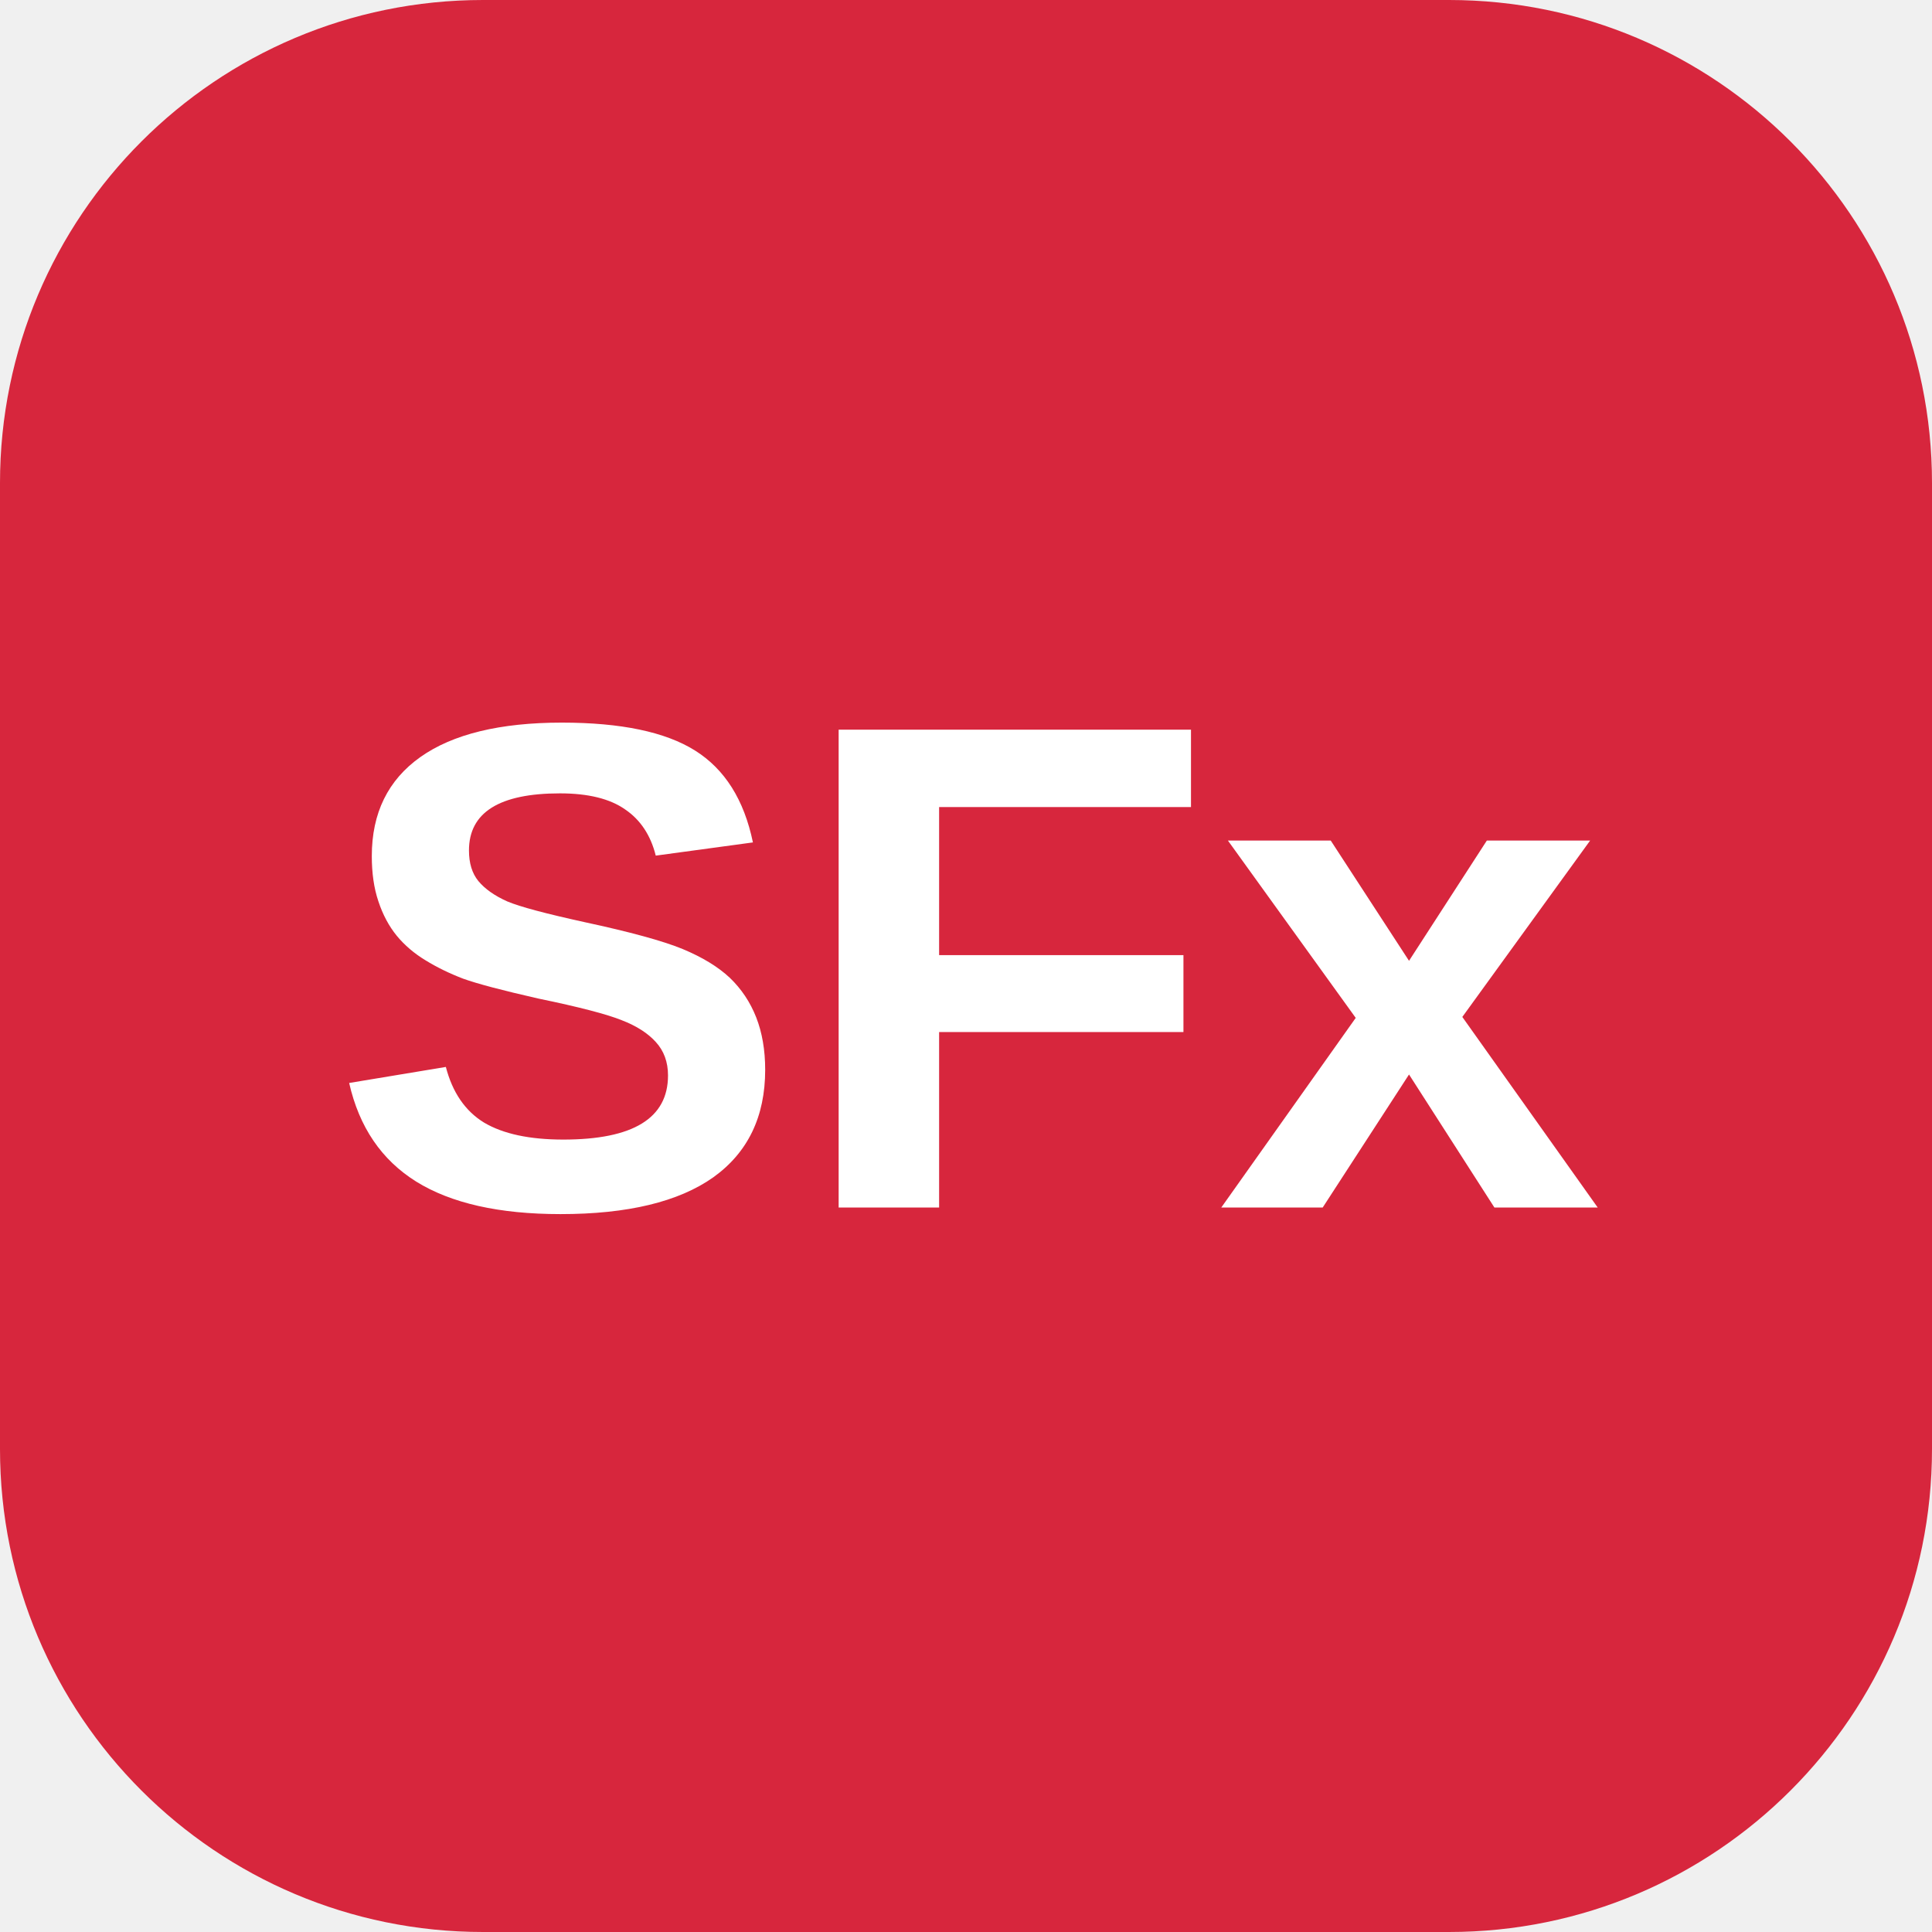
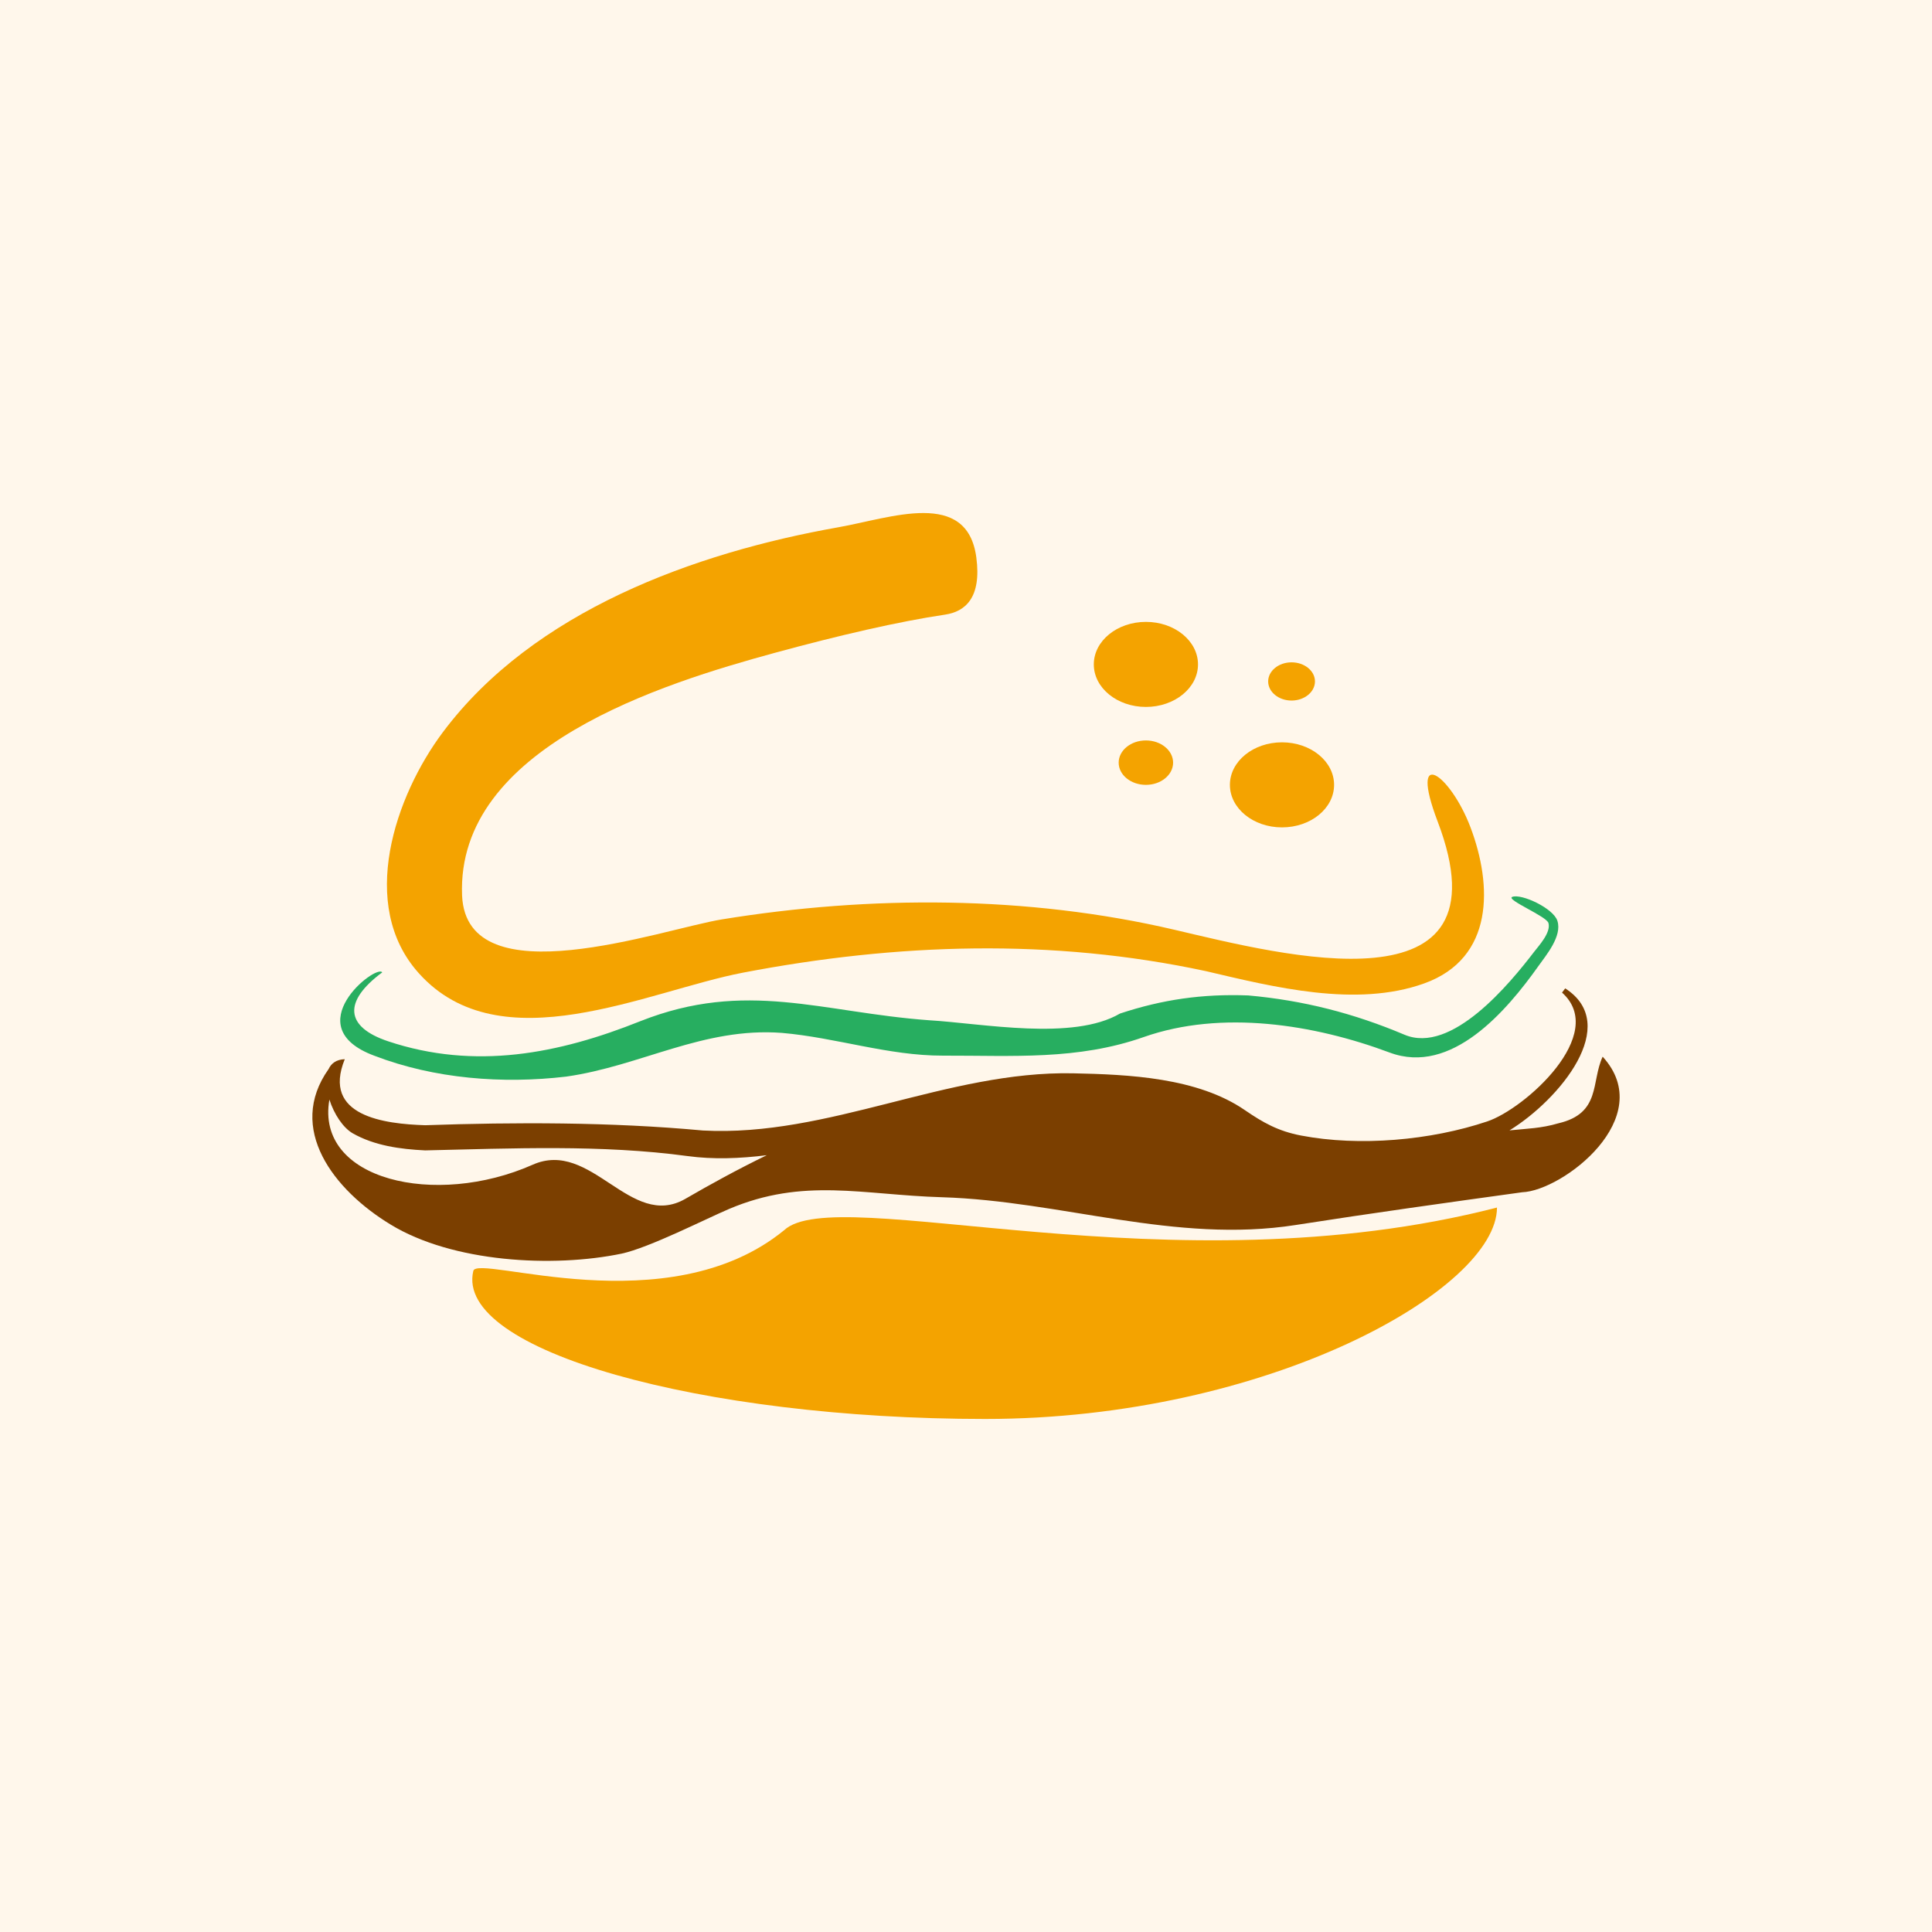
- <svg xmlns="http://www.w3.org/2000/svg" viewBox="0 0 64 64">
-   <rect width="64" height="64" rx="16" fill="#D7263D" />
-   <text x="32" y="40" text-anchor="middle" font-family="Arial, sans-serif" font-weight="700" font-size="23" fill="#FFFFFF">SFx</text>
+ <svg xmlns="http://www.w3.org/2000/svg" viewBox="0 0 512 512">
+   <rect width="512" height="512" fill="#FFF7EB" />
+   <svg zoomAndPan="magnify" viewBox="54.51 144.509 123.87 88.296" preserveAspectRatio="xMidYMid meet" version="1.0" x="66" y="124" width="380" height="264">
+     <defs>
+       <g />
+       <clipPath id="c49f13f3e1">
+         <path d="M 72 210 L 164 210 L 164 228.848 L 72 228.848 Z M 72 210 " clip-rule="nonzero" />
+       </clipPath>
+     </defs>
+     <path fill="#27ae60" d="M 64.703 189.223 C 61.234 191.793 61.398 194.051 65.219 195.328 C 72.941 197.906 80.367 196.434 87.582 193.547 C 96.965 189.84 103.656 192.773 113.168 193.465 C 117.945 193.75 125.922 195.312 130.094 192.871 C 133.852 191.629 137.391 191.113 141.465 191.266 C 146.336 191.703 150.805 192.844 155.305 194.746 C 159.496 196.52 164.668 190.18 166.789 187.414 C 167.199 186.875 168.297 185.711 168.074 184.863 C 167.969 184.273 164.215 182.758 164.871 182.527 C 165.703 182.234 168.516 183.547 168.863 184.656 C 169.297 186.012 167.867 187.691 167.191 188.648 C 164.352 192.648 159.473 198.379 153.992 196.328 C 147.297 193.824 139.109 192.527 132.203 194.953 C 126.32 197.02 120.609 196.586 114.395 196.602 C 109.555 196.613 104.93 195 100.125 194.586 C 93.16 194.062 87.633 197.523 81 198.461 C 75.367 199.125 69.332 198.656 64.012 196.613 C 57.055 194.039 64.18 188.445 64.703 189.223 " fill-opacity="1" fill-rule="nonzero" />
+     <path fill="#f4a300" d="M 117.359 152.434 C 117.84 156.031 116.363 157.246 114.602 157.512 C 110.484 158.121 105.164 159.352 99.418 160.922 C 89.684 163.586 71.238 169.23 71.781 182.418 C 72.188 191.594 89.523 185.387 94.805 184.527 C 107.965 182.383 121.91 182.402 134.922 185.445 C 144.48 187.68 164.793 193.023 158.25 175.852 C 155.652 169.031 159.355 171.621 161.152 176.344 C 163.121 181.535 163.262 187.969 157.062 190.199 C 151.023 192.371 143.699 190.516 137.695 189.109 C 124.051 186.184 110.34 186.633 96.684 189.246 C 88.188 190.875 75.184 197.363 67.949 189.301 C 62.512 183.266 65.855 173.574 70.078 167.934 C 78.113 157.195 92.391 152.027 105.133 149.77 C 109.801 148.945 116.539 146.344 117.359 152.434 " fill-opacity="1" fill-rule="nonzero" />
+     <path fill="#f4a300" d="M 137.008 161.926 C 137.008 164.008 134.938 165.695 132.391 165.695 C 129.84 165.695 127.773 164.008 127.773 161.926 C 127.773 159.844 129.84 158.156 132.391 158.156 C 134.938 158.156 137.008 159.844 137.008 161.926 " fill-opacity="1" fill-rule="nonzero" />
+     <path fill="#f4a300" d="M 147.375 163.434 C 147.375 164.367 146.445 165.129 145.301 165.129 C 144.156 165.129 143.227 164.367 143.227 163.434 C 143.227 162.5 144.156 161.742 145.301 161.742 C 146.445 161.742 147.375 162.5 147.375 163.434 " fill-opacity="1" fill-rule="nonzero" />
+     <path fill="#f4a300" d="M 149.07 172.602 C 149.07 174.684 147.004 176.371 144.453 176.371 C 141.902 176.371 139.836 174.684 139.836 172.602 C 139.836 170.52 141.902 168.832 144.453 168.832 C 147.004 168.832 149.07 170.52 149.07 172.602 " fill-opacity="1" fill-rule="nonzero" />
+     <path fill="#f4a300" d="M 134.801 170.633 C 134.801 171.723 133.719 172.602 132.391 172.602 C 131.059 172.602 129.977 171.723 129.977 170.633 C 129.977 169.547 131.059 168.664 132.391 168.664 C 133.719 168.664 134.801 169.547 134.801 170.633 " fill-opacity="1" fill-rule="nonzero" />
+     <path fill="#7b3f00" d="M 91.559 209.301 C 86.688 212.086 83.246 203.961 78.039 206.27 C 69.426 210.09 58.762 207.641 60.02 200.496 C 60.422 201.758 61.215 202.984 62.09 203.488 C 64.02 204.586 66.32 204.895 68.504 205 C 76.191 204.828 84.125 204.469 91.77 205.504 C 94.031 205.812 96.398 205.727 98.789 205.426 C 96.207 206.68 93.754 208.027 91.559 209.301 Z M 172.875 196.695 C 171.836 198.918 172.75 201.719 168.941 202.602 C 167.418 203.051 166.18 203.066 164.617 203.227 C 169.039 200.508 174.562 193.855 169.555 190.641 C 169.461 190.766 169.367 190.891 169.273 191.012 C 173.395 194.699 165.965 201.328 162.641 202.434 C 157.641 204.113 151.324 204.676 146.145 203.684 C 144.117 203.297 142.777 202.539 141.172 201.438 C 136.969 198.543 130.859 198.27 125.938 198.168 C 114.754 197.941 104.27 203.832 93.129 203.238 C 84.965 202.48 76.449 202.496 68.512 202.77 C 64.918 202.656 59.324 201.977 61.383 196.918 C 60.645 196.941 60.188 197.281 59.949 197.793 C 56.195 203.082 60.41 208.516 65.441 211.57 C 70.938 214.93 79.84 215.418 85.934 214.148 C 88.379 213.617 93.328 211.094 95.445 210.191 C 102.07 207.383 107.266 208.945 114.316 209.152 C 124.898 209.477 134.98 213.285 145.668 211.613 C 152.348 210.57 159.043 209.637 165.738 208.711 C 169.316 208.586 177.816 202.109 172.875 196.695 " fill-opacity="1" fill-rule="nonzero" />
+     <g clip-path="url(#c49f13f3e1)">
+       <path fill="#f4a300" d="M 163.508 210.066 C 163.508 217.312 143.195 228.805 118.141 228.805 C 93.09 228.805 71.078 222.77 72.777 215.68 C 73.141 214.172 89.98 220.504 100.312 212.086 C 104.906 207.734 134.547 217.527 163.508 210.066 " fill-opacity="1" fill-rule="nonzero" />
+     </g>
+   </svg>
</svg>
